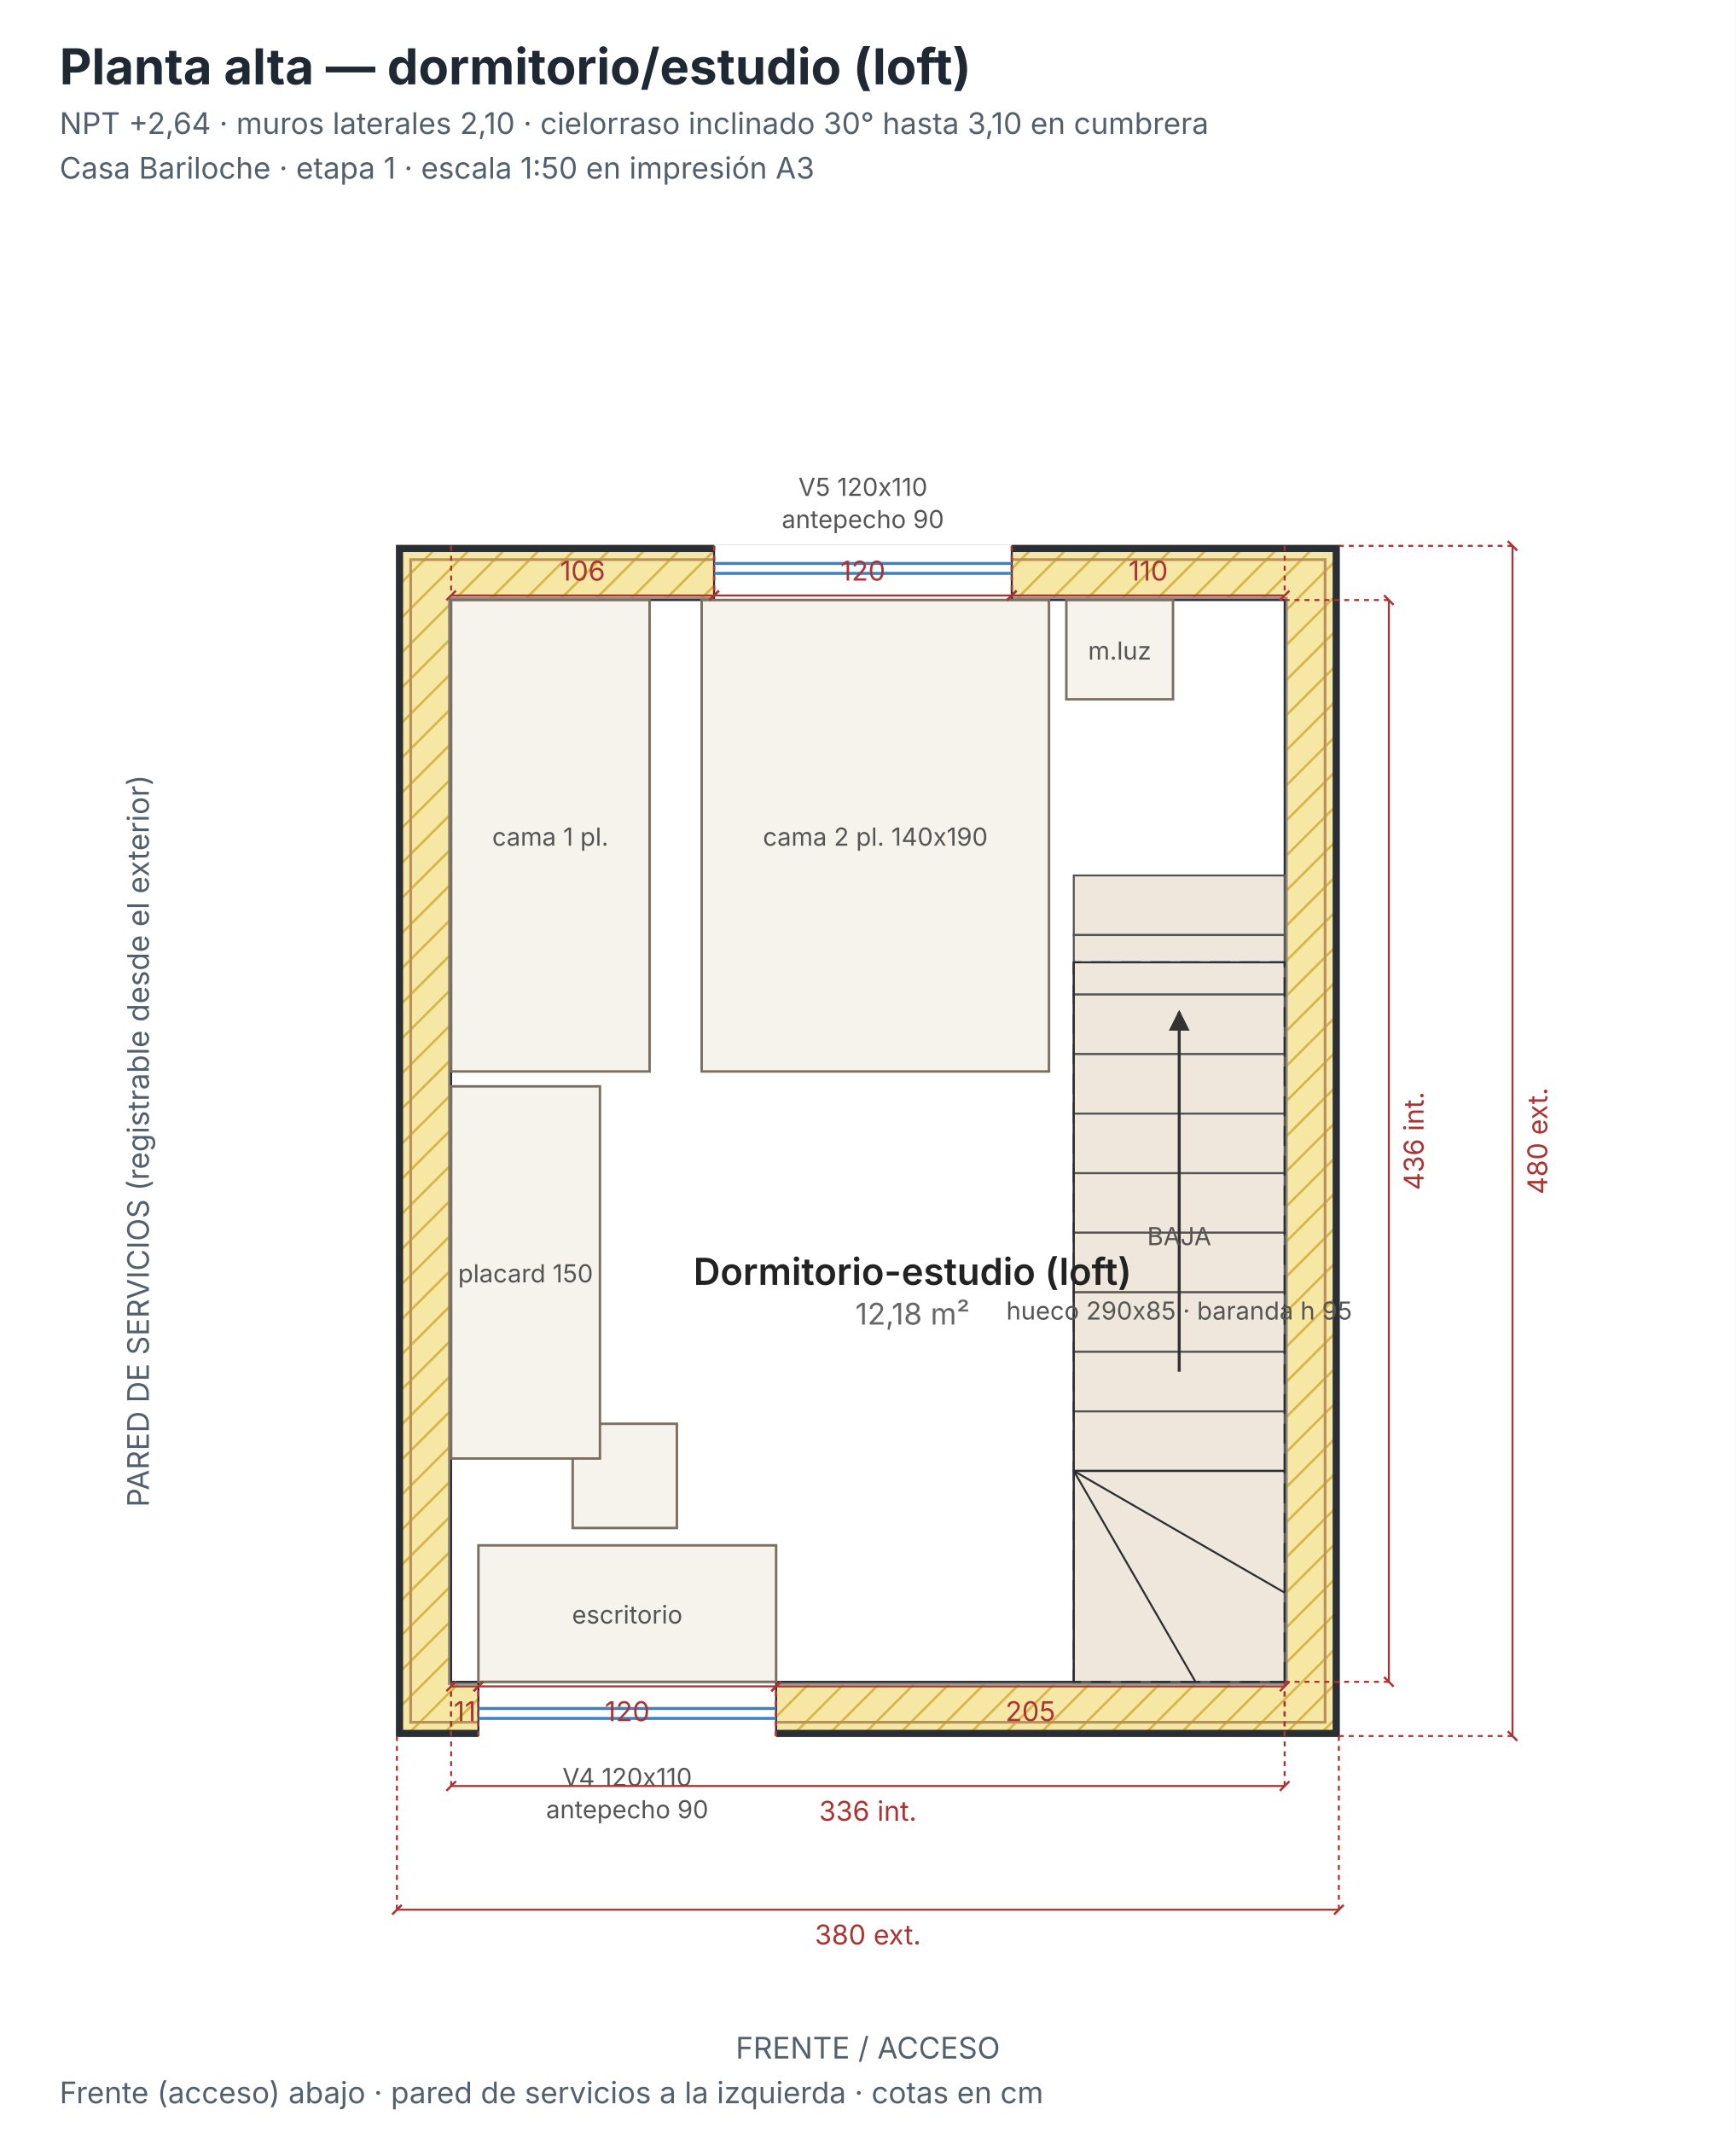
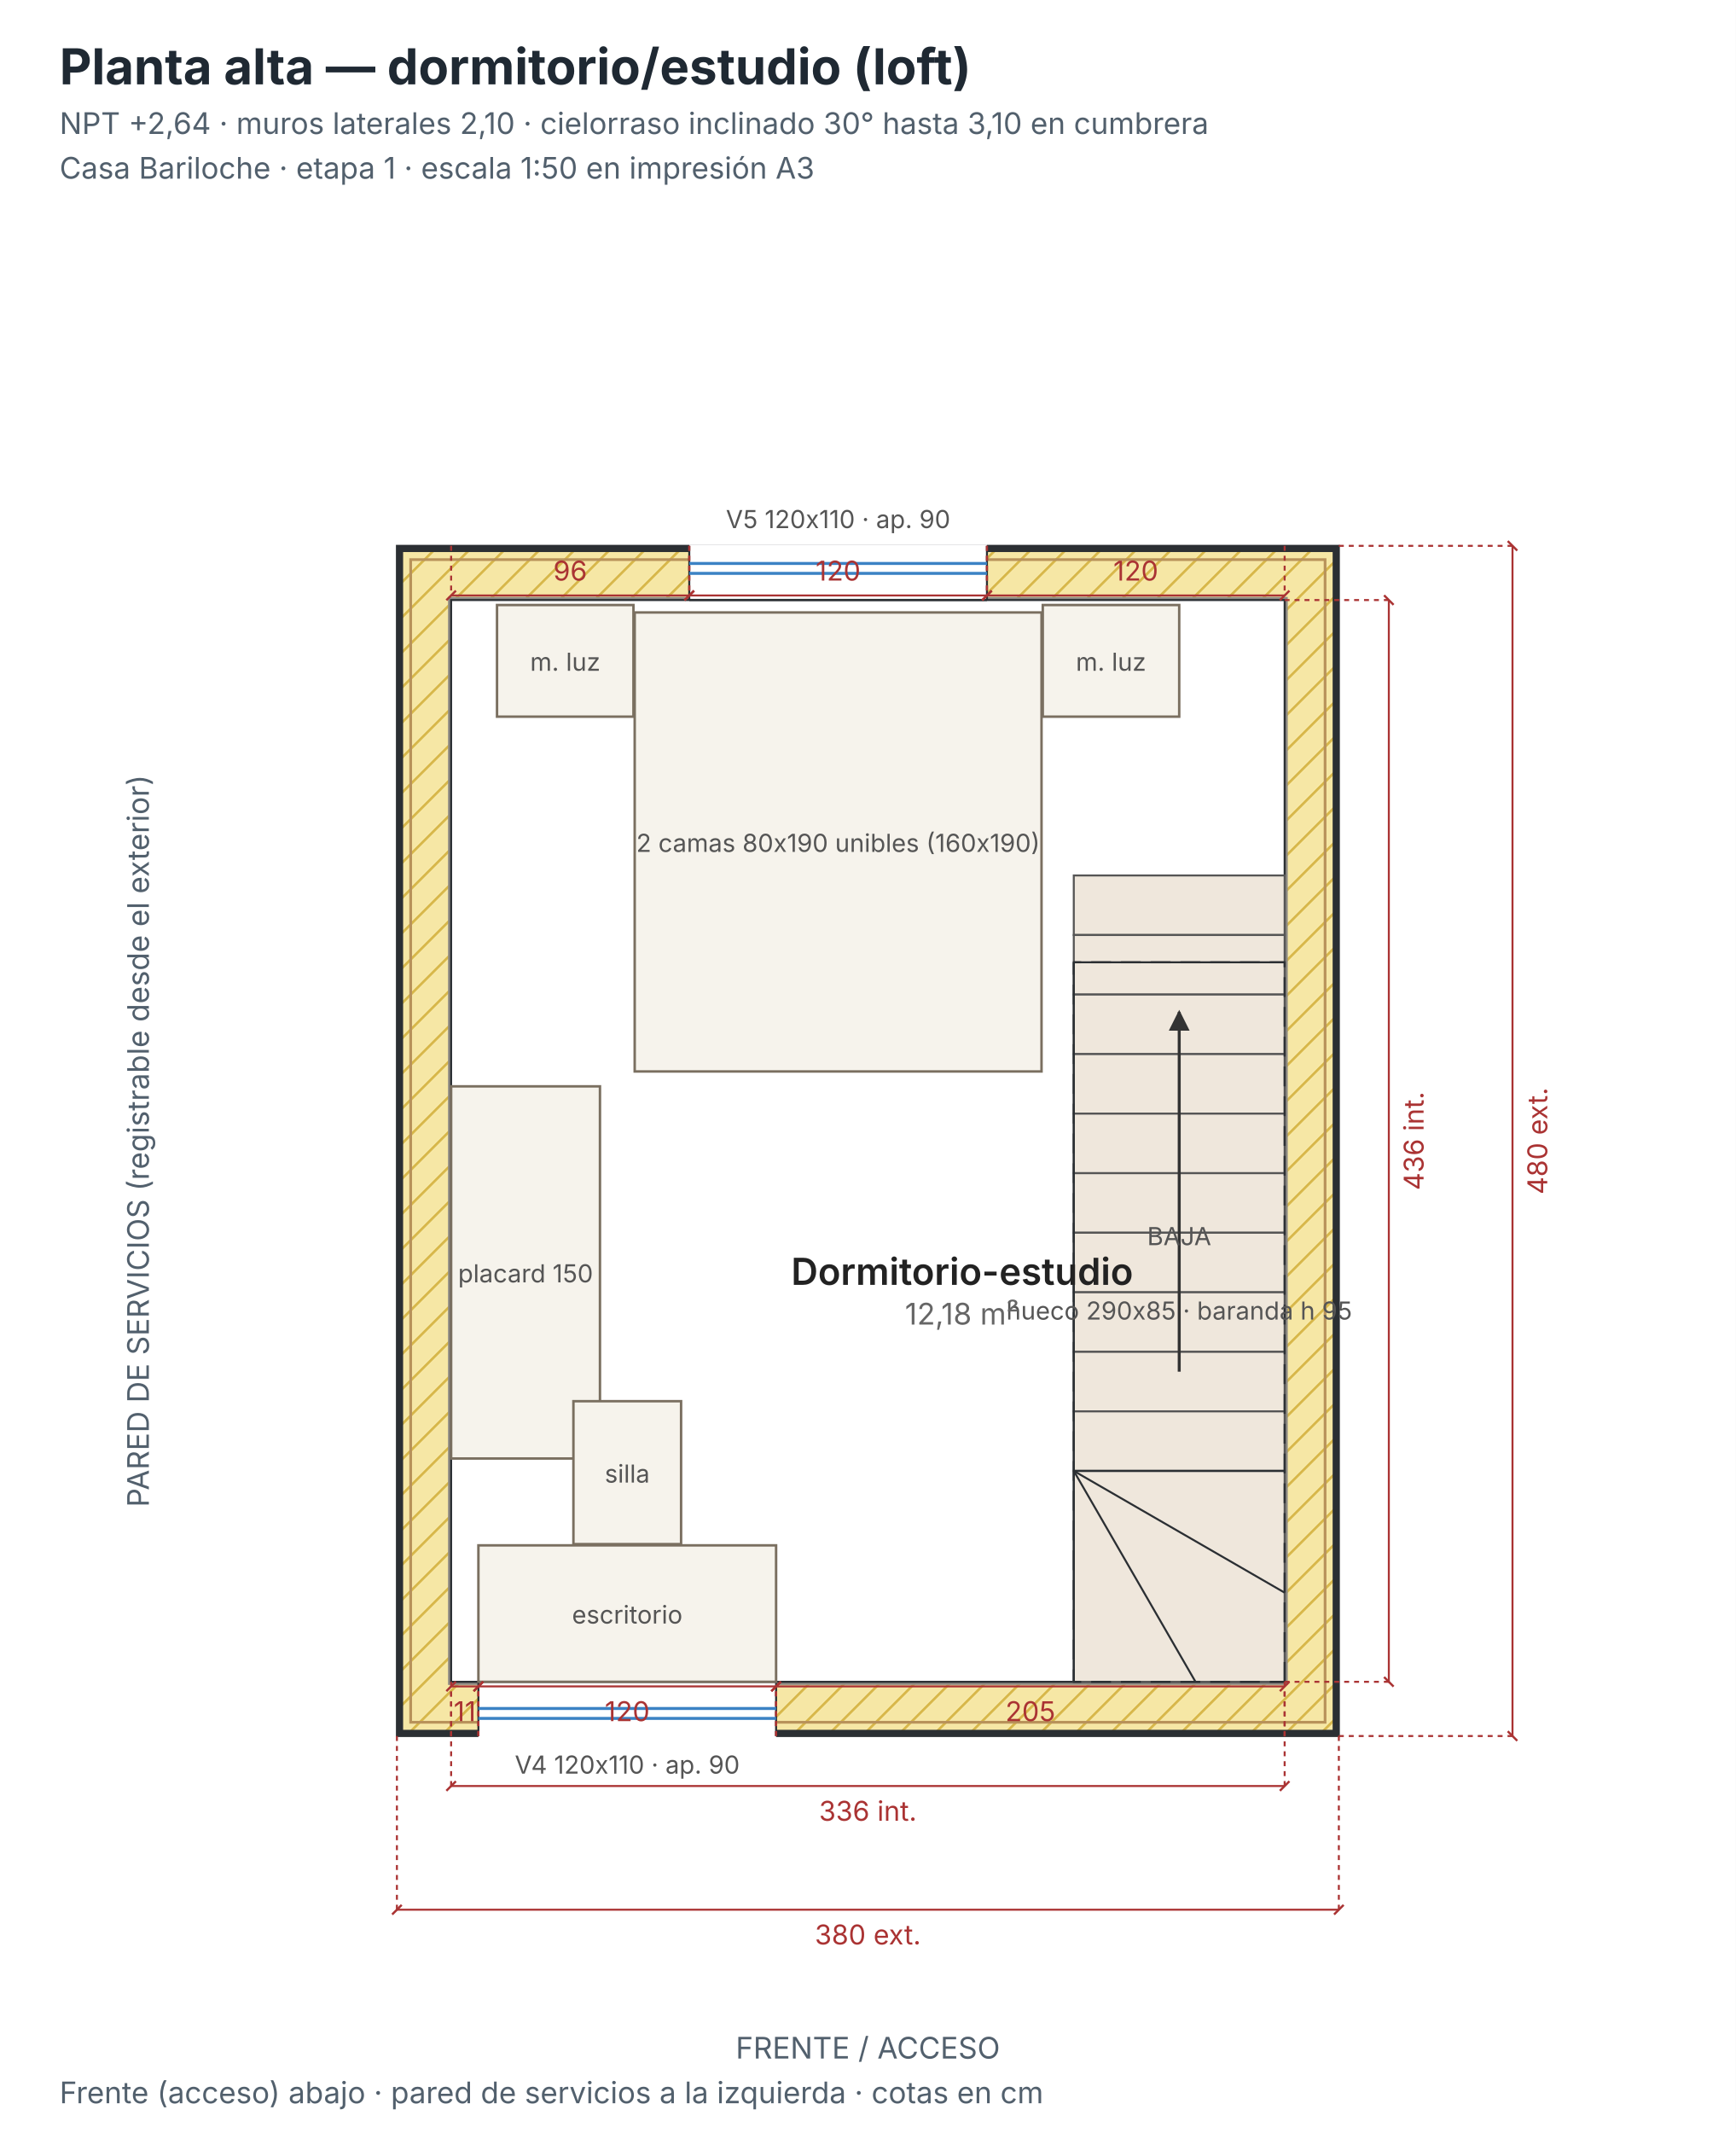
<svg xmlns="http://www.w3.org/2000/svg" viewBox="0 0 699.7 859.7" width="699.7" height="859.7" font-family="Inter, Arial, sans-serif">
  <style>
 .wall{fill:#2b2f33} .wallc{fill:#cfcac0;stroke:#2b2f33;stroke-width:1.2}
 .ins{fill:url(#ins)} .thin{stroke:#2b2f33;stroke-width:.8;fill:none}
 .open{fill:#fff;stroke:none} .glass{stroke:#3b82c4;stroke-width:1.2;fill:none}
 .swing{stroke:#555;stroke-width:.8;fill:none;stroke-dasharray:4 3}
 .furn{fill:#f6f3ec;stroke:#7a6f60;stroke-width:1} .furnhi{fill:none;stroke:#7a6f60;stroke-width:1;stroke-dasharray:6 4}
 .art{fill:#fff;stroke:#3a4a5a;stroke-width:1.2}
 .lbl{font-size:12px;fill:#333} .lbls{font-size:10px;fill:#555} .room{font-size:15px;font-weight:600;fill:#222}
 .area{font-size:12px;fill:#666} .dim{stroke:#a33;stroke-width:.8;fill:none} .dimt{font-size:11px;fill:#a33}
 .ttl{font-size:20px;font-weight:700;fill:#1f2933} .sub{font-size:12px;fill:#52606d}
 .stair{stroke:#555;stroke-width:.8;fill:#efe7dc} .staird{stroke:#777;stroke-width:.8;fill:none;stroke-dasharray:5 4}
 .ghost{opacity:.35} .grid{stroke:#e6e2da;stroke-width:.5}
</style>
  <defs>
    <pattern id="ins" width="10" height="10" patternUnits="userSpaceOnUse" patternTransform="rotate(45)">
      <rect width="10" height="10" fill="#f6e7a5" />
      <line x1="0" y1="0" x2="0" y2="10" stroke="#d8b84c" stroke-width="2" />
    </pattern>
    <marker id="arr" viewBox="0 0 10 10" refX="9" refY="5" markerWidth="7" markerHeight="7" orient="auto-start-reverse">
      <path d="M0,0 L10,5 L0,10 z" fill="#333" />
    </marker>
    <marker id="tick" viewBox="0 0 10 10" refX="5" refY="5" markerWidth="8" markerHeight="8" orient="auto">
      <path d="M2,8 L8,2" stroke="#a33" stroke-width="1.4" />
    </marker>
  </defs>
  <rect width="100%" height="100%" fill="#fff" />
  <text x="24" y="34" class="ttl" font-family="Inter, Arial, sans-serif">Planta alta — dormitorio/estudio (loft)</text>
  <text x="24" y="54" class="sub" font-family="Inter, Arial, sans-serif">NPT +2,64 · muros laterales 2,10 · cielorraso inclinado 30° hasta 3,10 en cumbrera</text>
  <text x="24" y="72" class="sub" font-family="Inter, Arial, sans-serif">Casa Bariloche · etapa 1 · escala 1:50 en impresión A3</text>
  <path d="M539.7,699.7 L539.7,220 L160,220 L160,699.7 Z M517.85,677.85 L517.85,241.85 L181.85,241.85 L181.85,677.85 Z" fill-rule="evenodd" class="ins" />
  <path d="M539.7,699.7 L539.7,220 L160,220 L160,699.7 Z M537.2,697.2 L537.2,222.5 L162.5,222.5 L162.5,697.2 Z" fill-rule="evenodd" fill="#2b2f33" />
  <path d="M534.7,694.7 L534.7,225 L165,225 L165,694.7 Z M533.6,693.6 L533.6,226.1 L166.1,226.1 L166.1,693.6 Z" fill-rule="evenodd" fill="#b8925a" />
  <path d="M519.1,679.1 L519.1,240.6 L180.6,240.6 L180.6,679.1 Z M517.85,677.85 L517.85,241.85 L181.85,241.85 L181.85,677.85 Z" fill-rule="evenodd" fill="#8d8a84" />
  <polygon points="539.7,699.7 539.7,220 160,220 160,699.7" class="thin" />
  <polygon points="517.85,677.85 517.85,241.85 181.85,241.85 181.85,677.85" class="thin" />
  <polygon points="312.85,700.2 312.85,677.35 192.85,677.35 192.85,700.2" class="open" />
  <line x1="312.85" y1="699.7" x2="312.85" y2="677.85" class="thin" />
  <line x1="192.85" y1="699.7" x2="192.85" y2="677.85" class="thin" />
  <line x1="312.85" y1="692.6" x2="192.85" y2="692.6" class="glass" />
  <line x1="312.85" y1="688.6" x2="192.85" y2="688.6" class="glass" />
  <line x1="312.85" y1="677.85" x2="192.85" y2="677.85" class="thin" />
-   <text x="252.85" y="719.85" class="lbls" text-anchor="middle" font-family="Inter, Arial, sans-serif">V4 120x110</text>
-   <text x="252.85" y="719.85" class="lbls" text-anchor="middle" font-family="Inter, Arial, sans-serif" dy="13">antepecho 90</text>
-   <polygon points="407.85,241.35 407.85,219.5 287.85,219.5 287.85,241.35" class="open" />
-   <line x1="407.85" y1="220" x2="407.85" y2="241.85" class="thin" />
-   <line x1="287.85" y1="220" x2="287.85" y2="241.85" class="thin" />
-   <line x1="407.85" y1="231.1" x2="287.85" y2="231.1" class="glass" />
-   <line x1="407.85" y1="227.1" x2="287.85" y2="227.1" class="glass" />
-   <line x1="407.85" y1="241.85" x2="287.85" y2="241.85" class="thin" />
-   <text x="347.85" y="199.85" class="lbls" text-anchor="middle" font-family="Inter, Arial, sans-serif">V5 120x110</text>
-   <text x="347.85" y="199.85" class="lbls" text-anchor="middle" font-family="Inter, Arial, sans-serif" dy="13">antepecho 90</text>
+   <text x="252.85" y="710.85" class="lbls" text-anchor="middle" font-family="Inter, Arial, sans-serif" dy="4">V4 120x110 · ap. 90</text>
+   <polygon points="397.85,241.35 397.85,219.5 277.85,219.5 277.85,241.35" class="open" />
+   <line x1="397.85" y1="220" x2="397.85" y2="241.85" class="thin" />
+   <line x1="277.85" y1="220" x2="277.85" y2="241.85" class="thin" />
+   <line x1="397.85" y1="231.1" x2="277.85" y2="231.1" class="glass" />
+   <line x1="397.85" y1="227.1" x2="277.85" y2="227.1" class="glass" />
+   <line x1="397.85" y1="241.85" x2="277.85" y2="241.85" class="thin" />
+   <text x="337.85" y="208.85" class="lbls" text-anchor="middle" font-family="Inter, Arial, sans-serif" dy="4">V5 120x110 · ap. 90</text>
  <polygon points="517.85,376.85 517.85,352.85 432.85,352.85 432.85,376.85" class="stair" />
  <polygon points="517.85,400.85 517.85,376.85 432.85,376.85 432.85,400.85" class="stair" />
  <polygon points="517.85,424.85 517.85,400.85 432.85,400.85 432.85,424.85" class="stair" />
  <polygon points="517.85,448.85 517.85,424.85 432.85,424.85 432.85,448.85" class="stair" />
  <polygon points="517.85,472.85 517.85,448.85 432.85,448.85 432.85,472.85" class="stair" />
  <polygon points="517.85,496.85 517.85,472.85 432.85,472.85 432.85,496.85" class="stair" />
  <polygon points="517.85,520.85 517.85,496.85 432.85,496.85 432.85,520.85" class="stair" />
  <polygon points="517.85,544.85 517.85,520.85 432.85,520.85 432.85,544.85" class="stair" />
  <polygon points="517.85,568.85 517.85,544.85 432.85,544.85 432.85,568.85" class="stair" />
  <polygon points="517.85,592.85 517.85,568.85 432.85,568.85 432.85,592.85" class="stair" />
  <polygon points="517.85,677.85 517.85,592.85 432.85,592.85 432.85,677.85" class="stair" />
  <line x1="432.85" y1="592.85" x2="517.85" y2="592.85" class="thin" />
  <line x1="432.85" y1="592.85" x2="517.85" y2="641.92" class="thin" />
  <line x1="432.85" y1="592.85" x2="481.92" y2="677.85" class="thin" />
  <line x1="432.85" y1="592.85" x2="432.85" y2="677.85" class="thin" />
  <polygon points="517.85,677.85 517.85,387.85 432.85,387.85 432.85,677.85" class="thin" stroke-dasharray="8 4" />
  <line x1="432.85" y1="592.85" x2="432.85" y2="387.85" class="thin" stroke-width="3" />
  <line x1="432.85" y1="387.85" x2="517.85" y2="387.85" class="thin" stroke-width="3" />
  <path d="M475.35,552.85 L475.35,407.85" stroke="#333" stroke-width="1.2" fill="none" marker-end="url(#arr)" />
  <text x="475.35" y="507.85" class="lbls" text-anchor="middle" font-family="Inter, Arial, sans-serif" dy="-6">BAJA</text>
  <text x="475.35" y="517.85" class="lbls" text-anchor="middle" font-family="Inter, Arial, sans-serif" dy="14">hueco 290x85 · baranda h 95</text>
+   <polygon points="419.85,431.85 419.85,246.85 255.85,246.85 255.85,431.85" class="furn" />
+   <text x="337.85" y="339.35" class="lbls" text-anchor="middle" font-family="Inter, Arial, sans-serif" dy="4">2 camas 80x190 unibles (160x190)</text>
+   <polygon points="475.35,288.85 475.35,243.85 420.35,243.85 420.35,288.85" class="furn" />
+   <text x="447.85" y="266.35" class="lbls" text-anchor="middle" font-family="Inter, Arial, sans-serif" dy="4">m. luz</text>
+   <polygon points="255.35,288.85 255.35,243.85 200.35,243.85 200.35,288.85" class="furn" />
+   <text x="227.85" y="266.35" class="lbls" text-anchor="middle" font-family="Inter, Arial, sans-serif" dy="4">m. luz</text>
+   <polygon points="241.85,587.85 241.85,437.85 181.85,437.85 181.85,587.85" class="furn" />
+   <text x="211.85" y="512.85" class="lbls" text-anchor="middle" font-family="Inter, Arial, sans-serif" dy="4">placard 150</text>
  <polygon points="312.85,677.85 312.85,622.85 192.85,622.85 192.85,677.85" class="furn" />
  <text x="252.85" y="650.35" class="lbls" text-anchor="middle" font-family="Inter, Arial, sans-serif" dy="4">escritorio</text>
-   <polygon points="272.85,615.85 272.85,573.85 230.85,573.85 230.85,615.85" class="furn" />
-   <polygon points="241.85,587.85 241.85,437.85 181.85,437.85 181.85,587.85" class="furn" />
-   <text x="211.85" y="512.85" class="lbls" text-anchor="middle" font-family="Inter, Arial, sans-serif" dy="4">placard 150</text>
-   <polygon points="422.85,431.85 422.85,241.85 282.85,241.85 282.85,431.85" class="furn" />
-   <text x="352.85" y="336.85" class="lbls" text-anchor="middle" font-family="Inter, Arial, sans-serif" dy="4">cama 2 pl. 140x190</text>
-   <polygon points="261.85,431.85 261.85,241.85 181.85,241.85 181.85,431.85" class="furn" />
-   <text x="221.85" y="336.85" class="lbls" text-anchor="middle" font-family="Inter, Arial, sans-serif" dy="4">cama 1 pl.</text>
-   <polygon points="472.85,281.85 472.85,241.85 429.85,241.85 429.85,281.85" class="furn" />
-   <text x="451.35" y="261.85" class="lbls" text-anchor="middle" font-family="Inter, Arial, sans-serif" dy="4">m.luz</text>
-   <text x="367.85" y="517.85" class="room" text-anchor="middle" font-family="Inter, Arial, sans-serif">Dormitorio-estudio (loft)</text>
-   <text x="367.85" y="517.85" class="area" text-anchor="middle" font-family="Inter, Arial, sans-serif" dy="16">12,18 m²</text>
+   <polygon points="274.55,622.35 274.55,564.75 231.15,564.75 231.15,622.35" class="furn" />
+   <text x="252.85" y="593.55" class="lbls" text-anchor="middle" font-family="Inter, Arial, sans-serif" dy="4">silla</text>
+   <text x="387.85" y="517.85" class="room" text-anchor="middle" font-family="Inter, Arial, sans-serif">Dormitorio-estudio</text>
+   <text x="387.85" y="517.85" class="area" text-anchor="middle" font-family="Inter, Arial, sans-serif" dy="16">12,18 m²</text>
  <line x1="160" y1="699.7" x2="160" y2="769.7" class="dim" stroke-dasharray="2 2" />
  <line x1="539.7" y1="699.7" x2="539.7" y2="769.7" class="dim" stroke-dasharray="2 2" />
  <line x1="160" y1="769.7" x2="539.7" y2="769.7" class="dim" marker-start="url(#tick)" marker-end="url(#tick)" />
  <text x="349.85" y="783.7" class="dimt" text-anchor="middle" font-family="Inter, Arial, sans-serif" transform="rotate(0 349.85 779.7)">380 ext.</text>
  <line x1="539.7" y1="699.7" x2="609.7" y2="699.7" class="dim" stroke-dasharray="2 2" />
  <line x1="539.7" y1="220" x2="609.7" y2="220" class="dim" stroke-dasharray="2 2" />
  <line x1="609.7" y1="699.7" x2="609.7" y2="220" class="dim" marker-start="url(#tick)" marker-end="url(#tick)" />
  <text x="619.7" y="463.85" class="dimt" text-anchor="middle" font-family="Inter, Arial, sans-serif" transform="rotate(-90 619.7 459.85)">480 ext.</text>
  <line x1="181.85" y1="677.85" x2="181.85" y2="719.85" class="dim" stroke-dasharray="2 2" />
  <line x1="517.85" y1="677.85" x2="517.85" y2="719.85" class="dim" stroke-dasharray="2 2" />
  <line x1="181.85" y1="719.85" x2="517.85" y2="719.85" class="dim" marker-start="url(#tick)" marker-end="url(#tick)" />
  <text x="349.85" y="733.85" class="dimt" text-anchor="middle" font-family="Inter, Arial, sans-serif" transform="rotate(0 349.85 729.85)">336 int.</text>
  <line x1="517.85" y1="677.85" x2="559.85" y2="677.85" class="dim" stroke-dasharray="2 2" />
  <line x1="517.85" y1="241.85" x2="559.85" y2="241.85" class="dim" stroke-dasharray="2 2" />
  <line x1="559.85" y1="677.85" x2="559.85" y2="241.85" class="dim" marker-start="url(#tick)" marker-end="url(#tick)" />
  <text x="569.85" y="463.85" class="dimt" text-anchor="middle" font-family="Inter, Arial, sans-serif" transform="rotate(-90 569.85 459.85)">436 int.</text>
  <line x1="181.85" y1="699.7" x2="181.85" y2="679.7" class="dim" stroke-dasharray="2 2" />
  <line x1="192.85" y1="699.7" x2="192.85" y2="679.7" class="dim" stroke-dasharray="2 2" />
  <line x1="181.85" y1="679.7" x2="192.85" y2="679.7" class="dim" marker-start="url(#tick)" marker-end="url(#tick)" />
  <text x="187.35" y="693.7" class="dimt" text-anchor="middle" font-family="Inter, Arial, sans-serif" transform="rotate(0 187.35 689.7)">11</text>
  <line x1="192.85" y1="699.7" x2="192.85" y2="679.7" class="dim" stroke-dasharray="2 2" />
  <line x1="312.85" y1="699.7" x2="312.85" y2="679.7" class="dim" stroke-dasharray="2 2" />
  <line x1="192.85" y1="679.7" x2="312.85" y2="679.7" class="dim" marker-start="url(#tick)" marker-end="url(#tick)" />
  <text x="252.85" y="693.7" class="dimt" text-anchor="middle" font-family="Inter, Arial, sans-serif" transform="rotate(0 252.85 689.7)">120</text>
  <line x1="312.85" y1="699.7" x2="312.85" y2="679.7" class="dim" stroke-dasharray="2 2" />
  <line x1="517.85" y1="699.7" x2="517.85" y2="679.7" class="dim" stroke-dasharray="2 2" />
  <line x1="312.85" y1="679.7" x2="517.85" y2="679.7" class="dim" marker-start="url(#tick)" marker-end="url(#tick)" />
  <text x="415.35" y="693.7" class="dimt" text-anchor="middle" font-family="Inter, Arial, sans-serif" transform="rotate(0 415.35 689.7)">205</text>
  <line x1="517.85" y1="220" x2="517.85" y2="240" class="dim" stroke-dasharray="2 2" />
-   <line x1="407.85" y1="220" x2="407.85" y2="240" class="dim" stroke-dasharray="2 2" />
-   <line x1="517.85" y1="240" x2="407.85" y2="240" class="dim" marker-start="url(#tick)" marker-end="url(#tick)" />
-   <text x="462.85" y="234" class="dimt" text-anchor="middle" font-family="Inter, Arial, sans-serif" transform="rotate(360 462.85 230)">110</text>
-   <line x1="407.85" y1="220" x2="407.85" y2="240" class="dim" stroke-dasharray="2 2" />
-   <line x1="287.85" y1="220" x2="287.85" y2="240" class="dim" stroke-dasharray="2 2" />
-   <line x1="407.85" y1="240" x2="287.85" y2="240" class="dim" marker-start="url(#tick)" marker-end="url(#tick)" />
-   <text x="347.85" y="234" class="dimt" text-anchor="middle" font-family="Inter, Arial, sans-serif" transform="rotate(360 347.85 230)">120</text>
-   <line x1="287.85" y1="220" x2="287.85" y2="240" class="dim" stroke-dasharray="2 2" />
+   <line x1="397.85" y1="220" x2="397.85" y2="240" class="dim" stroke-dasharray="2 2" />
+   <line x1="517.85" y1="240" x2="397.85" y2="240" class="dim" marker-start="url(#tick)" marker-end="url(#tick)" />
+   <text x="457.85" y="234" class="dimt" text-anchor="middle" font-family="Inter, Arial, sans-serif" transform="rotate(360 457.85 230)">120</text>
+   <line x1="397.85" y1="220" x2="397.85" y2="240" class="dim" stroke-dasharray="2 2" />
+   <line x1="277.85" y1="220" x2="277.85" y2="240" class="dim" stroke-dasharray="2 2" />
+   <line x1="397.85" y1="240" x2="277.85" y2="240" class="dim" marker-start="url(#tick)" marker-end="url(#tick)" />
+   <text x="337.85" y="234" class="dimt" text-anchor="middle" font-family="Inter, Arial, sans-serif" transform="rotate(360 337.85 230)">120</text>
+   <line x1="277.85" y1="220" x2="277.85" y2="240" class="dim" stroke-dasharray="2 2" />
  <line x1="181.85" y1="220" x2="181.85" y2="240" class="dim" stroke-dasharray="2 2" />
-   <line x1="287.85" y1="240" x2="181.85" y2="240" class="dim" marker-start="url(#tick)" marker-end="url(#tick)" />
-   <text x="234.85" y="234" class="dimt" text-anchor="middle" font-family="Inter, Arial, sans-serif" transform="rotate(360 234.85 230)">106</text>
+   <line x1="277.85" y1="240" x2="181.85" y2="240" class="dim" marker-start="url(#tick)" marker-end="url(#tick)" />
+   <text x="229.85" y="234" class="dimt" text-anchor="middle" font-family="Inter, Arial, sans-serif" transform="rotate(360 229.85 230)">96</text>
  <text x="349.85" y="789.7" class="sub" text-anchor="middle" font-family="Inter, Arial, sans-serif" dy="40">FRENTE / ACCESO</text>
  <text x="60" y="459.85" class="sub" text-anchor="middle" font-family="Inter, Arial, sans-serif" transform="rotate(-90 60 459.85)">PARED DE SERVICIOS (registrable desde el exterior)</text>
  <text x="24" y="847.7" class="sub" font-family="Inter, Arial, sans-serif">Frente (acceso) abajo · pared de servicios a la izquierda · cotas en cm</text>
</svg>
